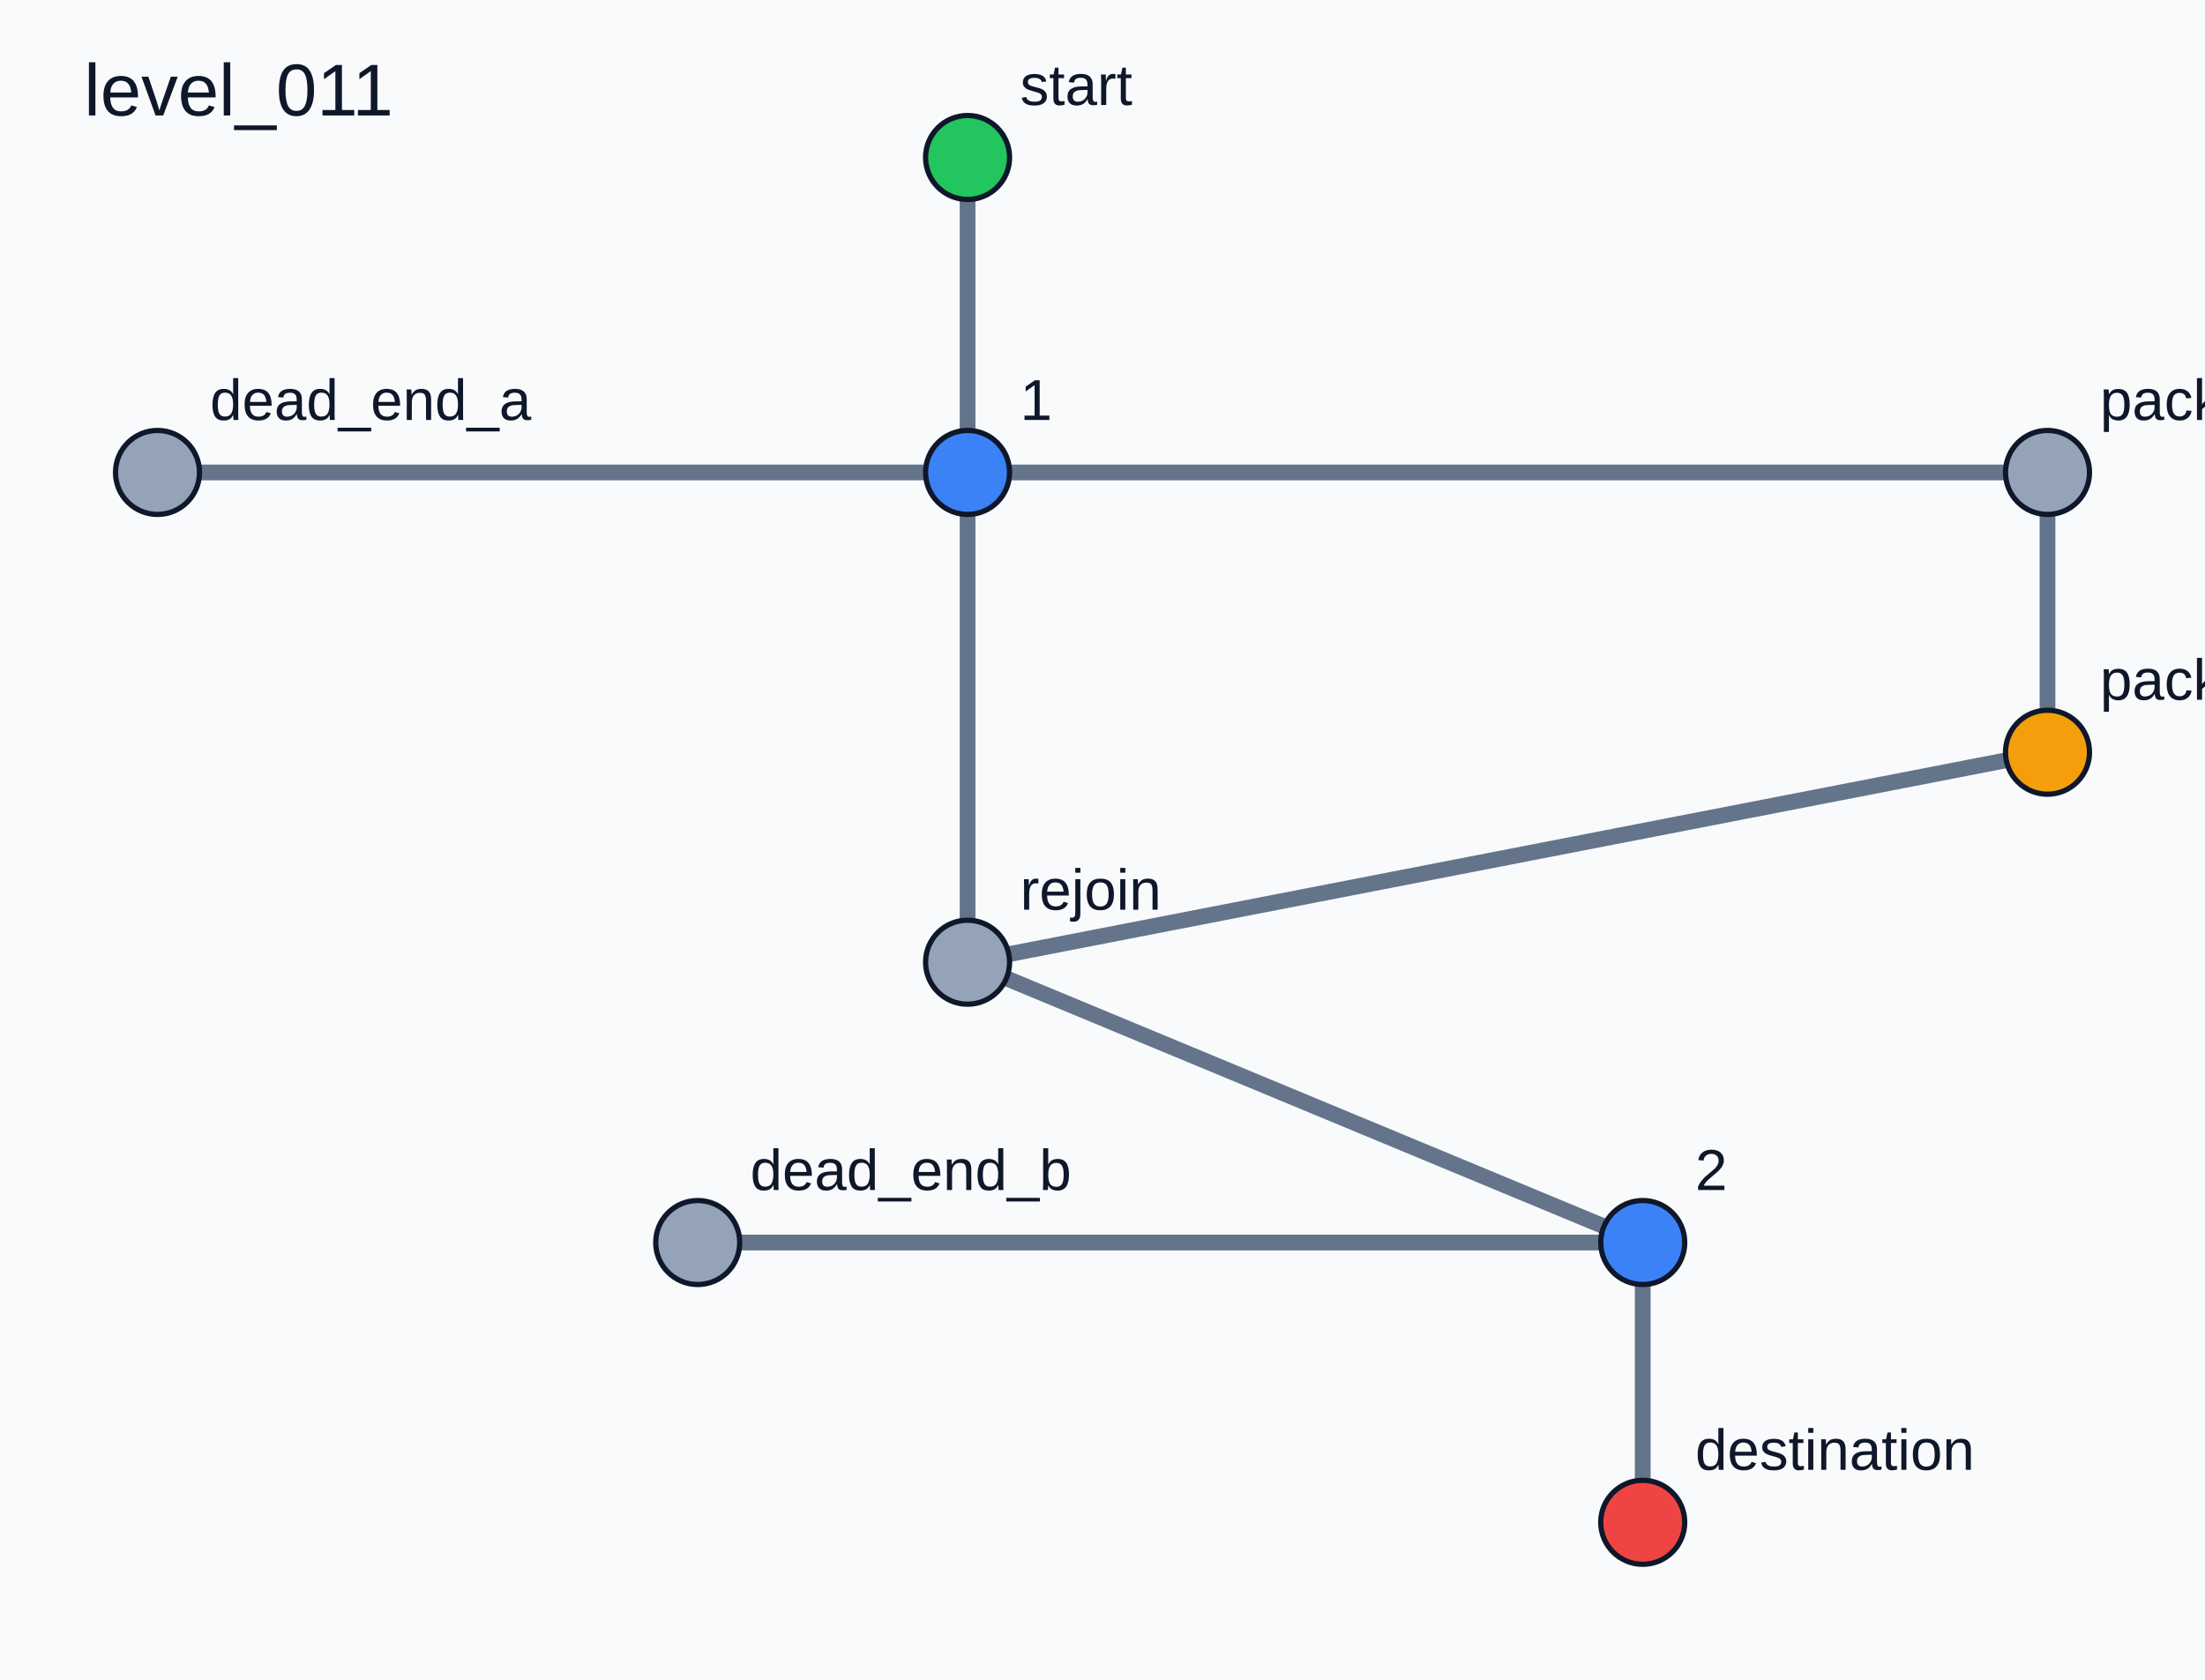
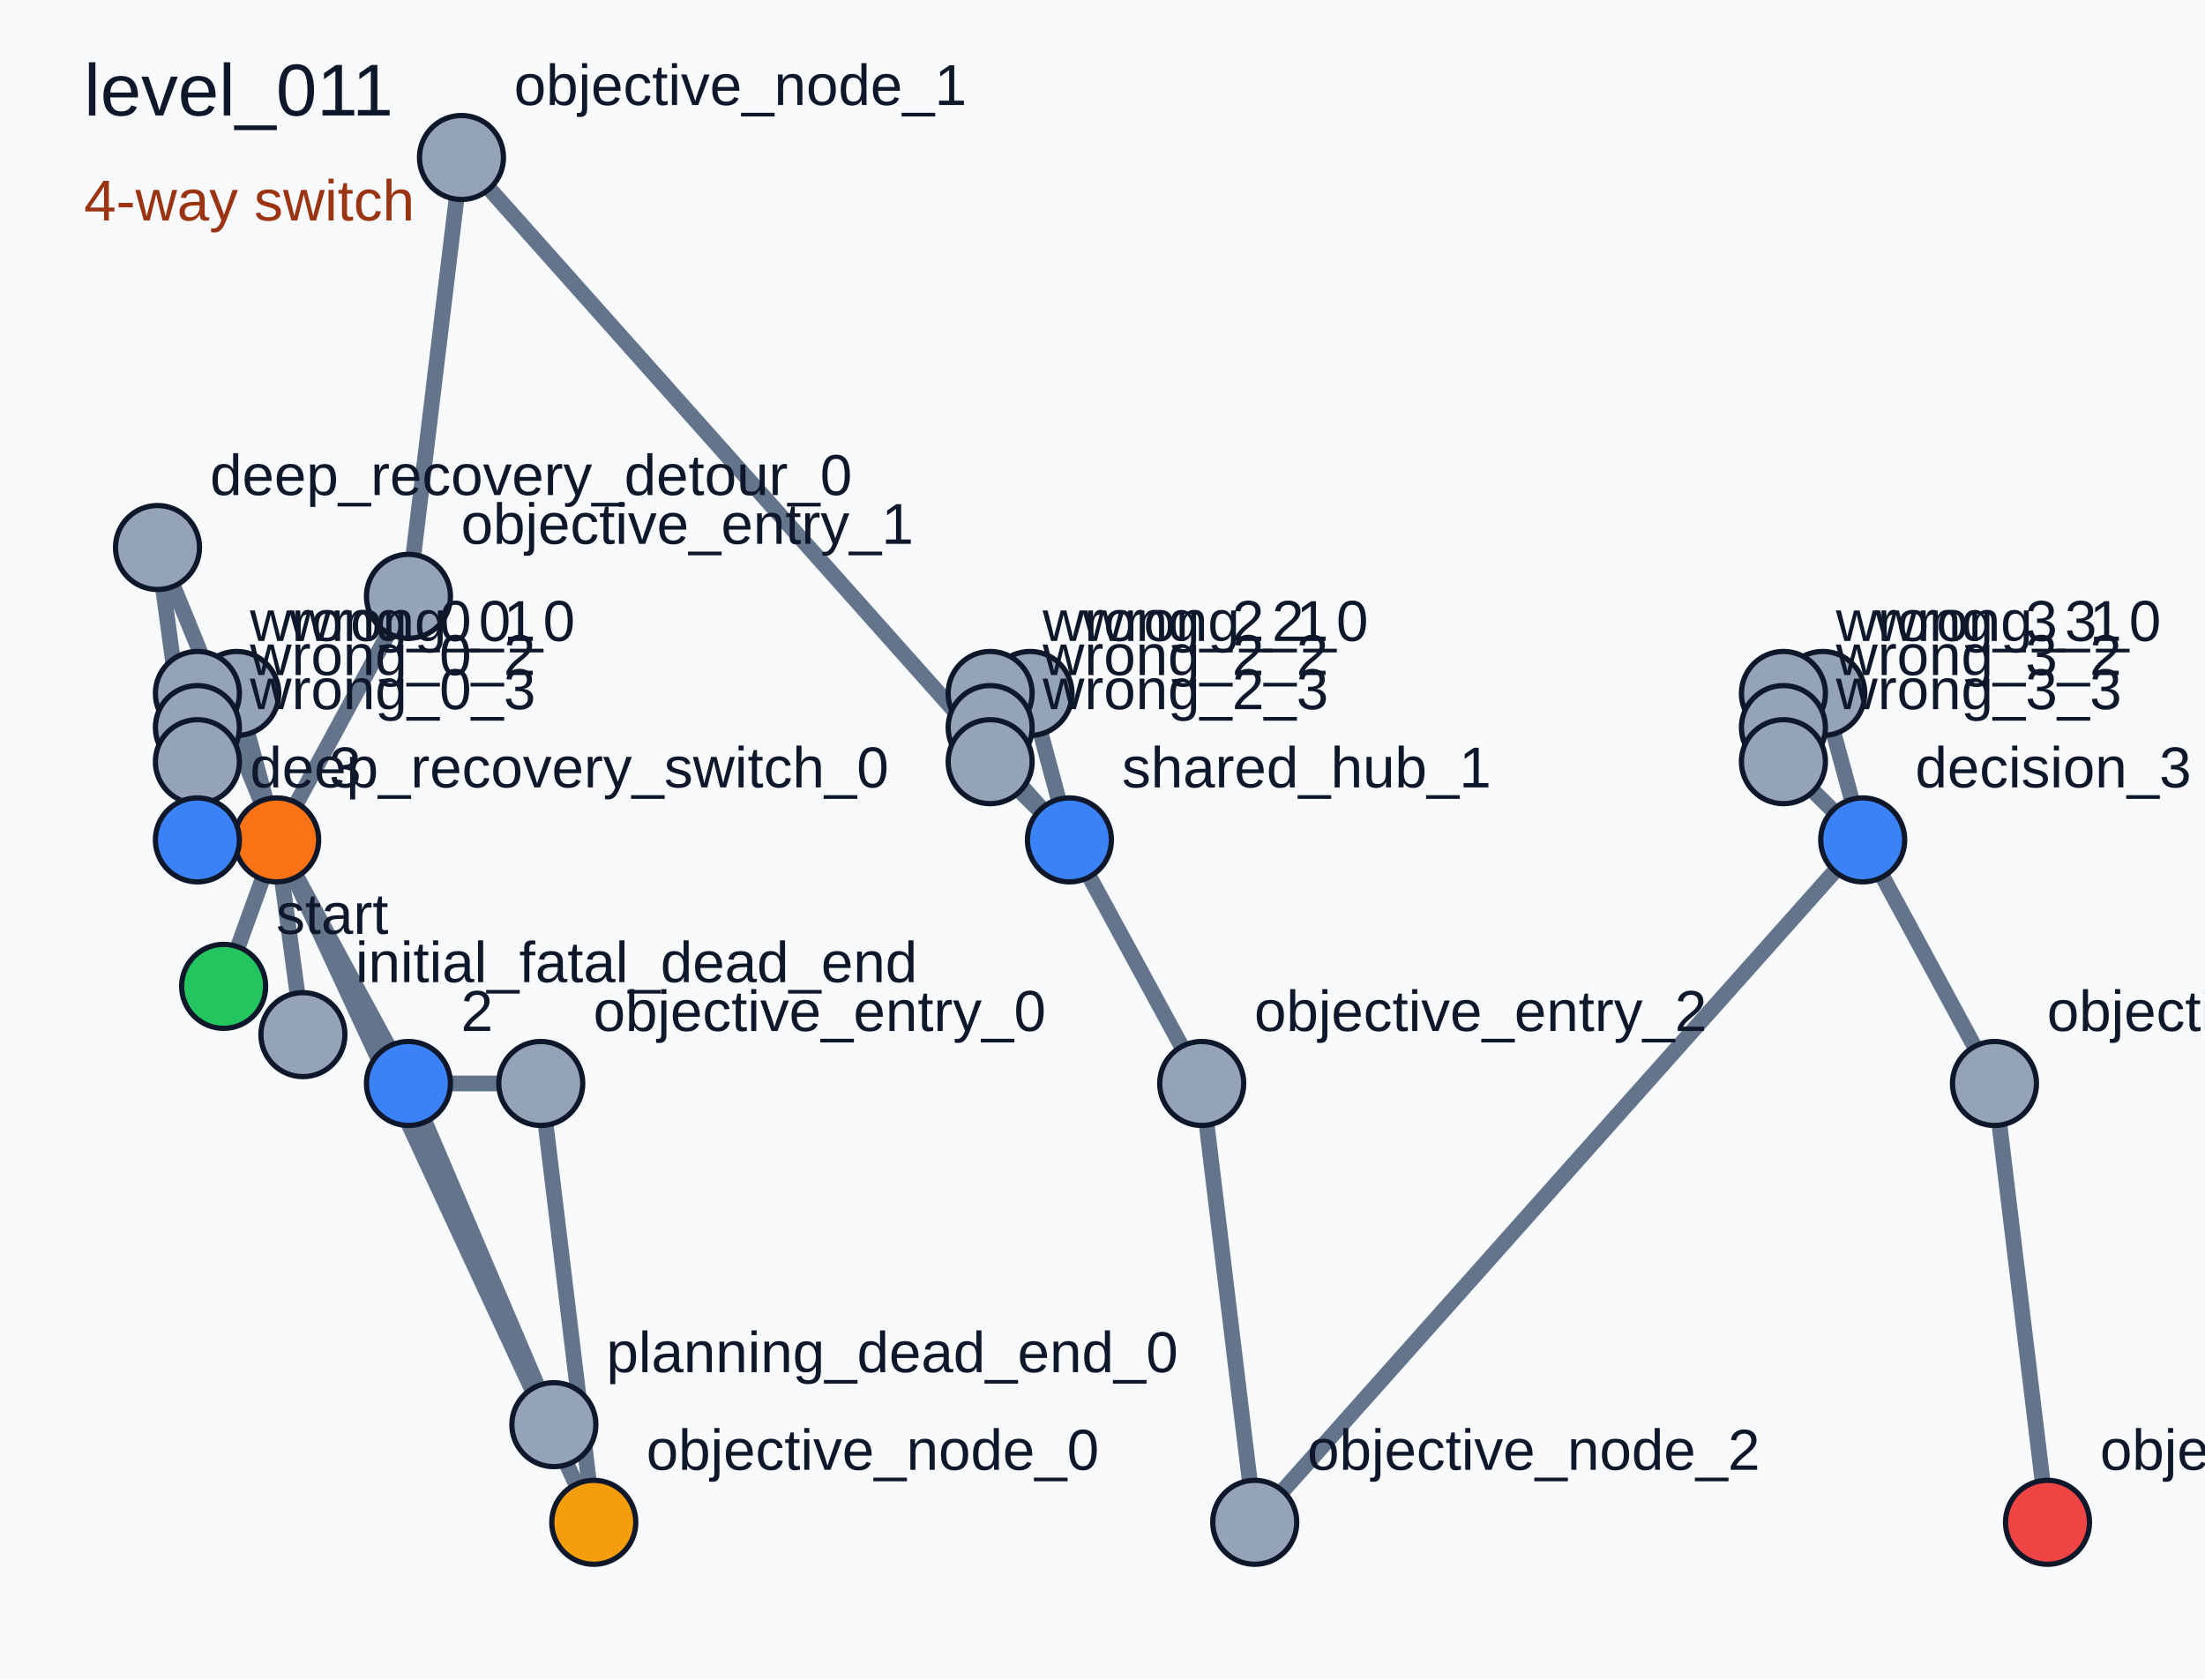
<svg xmlns="http://www.w3.org/2000/svg" width="420" height="320" viewBox="0 0 420 320">
  <rect width="100%" height="100%" fill="#f8fafc" />
  <text x="16" y="22" font-family="Arial" font-size="14" fill="#0f172a">level_011</text>
-   <line x1="184.3" y1="30.0" x2="184.3" y2="90.0" stroke="#64748b" stroke-width="3" />
-   <line x1="184.3" y1="90.0" x2="30.0" y2="90.0" stroke="#64748b" stroke-width="3" />
-   <line x1="184.3" y1="90.0" x2="390.0" y2="90.0" stroke="#64748b" stroke-width="3" />
-   <line x1="184.3" y1="90.0" x2="184.3" y2="183.3" stroke="#64748b" stroke-width="3" />
-   <line x1="390.0" y1="90.0" x2="390.0" y2="143.3" stroke="#64748b" stroke-width="3" />
-   <line x1="390.0" y1="143.3" x2="184.3" y2="183.3" stroke="#64748b" stroke-width="3" />
-   <line x1="184.3" y1="183.3" x2="312.9" y2="236.7" stroke="#64748b" stroke-width="3" />
-   <line x1="312.9" y1="236.7" x2="132.9" y2="236.7" stroke="#64748b" stroke-width="3" />
-   <line x1="312.9" y1="236.7" x2="312.9" y2="290.0" stroke="#64748b" stroke-width="3" />
-   <circle cx="184.3" cy="30.0" r="8" fill="#22c55e" stroke="#0f172a" stroke-width="1" />
-   <text x="194.3" y="20.0" font-family="Arial" font-size="11" fill="#0f172a">start</text>
-   <circle cx="184.3" cy="90.0" r="8" fill="#3b82f6" stroke="#0f172a" stroke-width="1" />
-   <text x="194.3" y="80.0" font-family="Arial" font-size="11" fill="#0f172a">1</text>
-   <circle cx="390.0" cy="90.0" r="8" fill="#94a3b8" stroke="#0f172a" stroke-width="1" />
-   <text x="400.0" y="80.0" font-family="Arial" font-size="11" fill="#0f172a">package_branch</text>
-   <circle cx="390.0" cy="143.3" r="8" fill="#f59e0b" stroke="#0f172a" stroke-width="1" />
-   <text x="400.0" y="133.3" font-family="Arial" font-size="11" fill="#0f172a">package</text>
-   <circle cx="184.3" cy="183.3" r="8" fill="#94a3b8" stroke="#0f172a" stroke-width="1" />
-   <text x="194.3" y="173.3" font-family="Arial" font-size="11" fill="#0f172a">rejoin</text>
-   <circle cx="312.9" cy="236.7" r="8" fill="#3b82f6" stroke="#0f172a" stroke-width="1" />
-   <text x="322.9" y="226.7" font-family="Arial" font-size="11" fill="#0f172a">2</text>
-   <circle cx="312.9" cy="290.0" r="8" fill="#ef4444" stroke="#0f172a" stroke-width="1" />
-   <text x="322.9" y="280.0" font-family="Arial" font-size="11" fill="#0f172a">destination</text>
-   <circle cx="30.0" cy="90.0" r="8" fill="#94a3b8" stroke="#0f172a" stroke-width="1" />
-   <text x="40.0" y="80.0" font-family="Arial" font-size="11" fill="#0f172a">dead_end_a</text>
-   <circle cx="132.9" cy="236.7" r="8" fill="#94a3b8" stroke="#0f172a" stroke-width="1" />
-   <text x="142.9" y="226.7" font-family="Arial" font-size="11" fill="#0f172a">dead_end_b</text>
+   <text x="16" y="42" font-family="Arial" font-size="11" fill="#9a3412">4-way switch</text>
+   <line x1="42.6" y1="187.9" x2="52.7" y2="160.0" stroke="#64748b" stroke-width="3" />
+   <line x1="103.0" y1="206.4" x2="113.1" y2="290.0" stroke="#64748b" stroke-width="3" />
+   <line x1="77.8" y1="206.4" x2="105.5" y2="271.4" stroke="#64748b" stroke-width="3" />
+   <line x1="77.8" y1="206.4" x2="103.0" y2="206.4" stroke="#64748b" stroke-width="3" />
+   <line x1="52.7" y1="160.0" x2="57.7" y2="197.1" stroke="#64748b" stroke-width="3" />
+   <line x1="52.7" y1="160.0" x2="77.8" y2="206.4" stroke="#64748b" stroke-width="3" />
+   <line x1="113.1" y1="290.0" x2="52.7" y2="160.0" stroke="#64748b" stroke-width="3" />
+   <line x1="77.8" y1="113.6" x2="87.9" y2="30.0" stroke="#64748b" stroke-width="3" />
+   <line x1="52.7" y1="160.0" x2="77.8" y2="113.6" stroke="#64748b" stroke-width="3" />
+   <line x1="52.7" y1="160.0" x2="45.1" y2="132.1" stroke="#64748b" stroke-width="3" />
+   <line x1="45.1" y1="132.1" x2="37.6" y2="132.1" stroke="#64748b" stroke-width="3" />
+   <line x1="37.6" y1="132.1" x2="37.6" y2="138.6" stroke="#64748b" stroke-width="3" />
+   <line x1="37.6" y1="138.6" x2="37.6" y2="145.1" stroke="#64748b" stroke-width="3" />
+   <line x1="37.6" y1="145.1" x2="37.6" y2="160.0" stroke="#64748b" stroke-width="3" />
+   <line x1="37.6" y1="160.0" x2="52.7" y2="160.0" stroke="#64748b" stroke-width="3" />
+   <line x1="37.6" y1="160.0" x2="30.0" y2="104.3" stroke="#64748b" stroke-width="3" />
+   <line x1="30.0" y1="104.3" x2="52.7" y2="160.0" stroke="#64748b" stroke-width="3" />
+   <line x1="87.9" y1="30.0" x2="203.7" y2="160.0" stroke="#64748b" stroke-width="3" />
+   <line x1="228.9" y1="206.4" x2="239.0" y2="290.0" stroke="#64748b" stroke-width="3" />
+   <line x1="203.7" y1="160.0" x2="228.9" y2="206.4" stroke="#64748b" stroke-width="3" />
+   <line x1="203.7" y1="160.0" x2="196.2" y2="132.1" stroke="#64748b" stroke-width="3" />
+   <line x1="196.2" y1="132.1" x2="188.6" y2="132.1" stroke="#64748b" stroke-width="3" />
+   <line x1="188.6" y1="132.1" x2="188.6" y2="138.6" stroke="#64748b" stroke-width="3" />
+   <line x1="188.6" y1="138.6" x2="188.6" y2="145.1" stroke="#64748b" stroke-width="3" />
+   <line x1="188.6" y1="145.1" x2="203.7" y2="160.0" stroke="#64748b" stroke-width="3" />
+   <line x1="239.0" y1="290.0" x2="354.8" y2="160.0" stroke="#64748b" stroke-width="3" />
+   <line x1="379.9" y1="206.4" x2="390.0" y2="290.0" stroke="#64748b" stroke-width="3" />
+   <line x1="354.8" y1="160.0" x2="379.9" y2="206.4" stroke="#64748b" stroke-width="3" />
+   <line x1="354.8" y1="160.0" x2="347.2" y2="132.1" stroke="#64748b" stroke-width="3" />
+   <line x1="347.2" y1="132.1" x2="339.7" y2="132.1" stroke="#64748b" stroke-width="3" />
+   <line x1="339.7" y1="132.1" x2="339.7" y2="138.6" stroke="#64748b" stroke-width="3" />
+   <line x1="339.7" y1="138.6" x2="339.7" y2="145.1" stroke="#64748b" stroke-width="3" />
+   <line x1="339.7" y1="145.1" x2="354.8" y2="160.0" stroke="#64748b" stroke-width="3" />
+   <circle cx="42.6" cy="187.9" r="8" fill="#22c55e" stroke="#0f172a" stroke-width="1" />
+   <text x="52.6" y="177.9" font-family="Arial" font-size="11" fill="#0f172a">start</text>
+   <circle cx="52.7" cy="160.0" r="8" fill="#f97316" stroke="#0f172a" stroke-width="1" />
+   <text x="62.7" y="150.0" font-family="Arial" font-size="11" fill="#0f172a">3</text>
+   <circle cx="203.7" cy="160.0" r="8" fill="#3b82f6" stroke="#0f172a" stroke-width="1" />
+   <text x="213.7" y="150.0" font-family="Arial" font-size="11" fill="#0f172a">shared_hub_1</text>
+   <circle cx="354.8" cy="160.0" r="8" fill="#3b82f6" stroke="#0f172a" stroke-width="1" />
+   <text x="364.8" y="150.0" font-family="Arial" font-size="11" fill="#0f172a">decision_3</text>
+   <circle cx="113.1" cy="290.0" r="8" fill="#f59e0b" stroke="#0f172a" stroke-width="1" />
+   <text x="123.1" y="280.0" font-family="Arial" font-size="11" fill="#0f172a">objective_node_0</text>
+   <circle cx="103.0" cy="206.4" r="8" fill="#94a3b8" stroke="#0f172a" stroke-width="1" />
+   <text x="113.0" y="196.4" font-family="Arial" font-size="11" fill="#0f172a">objective_entry_0</text>
+   <circle cx="77.8" cy="206.4" r="8" fill="#3b82f6" stroke="#0f172a" stroke-width="1" />
+   <text x="87.8" y="196.4" font-family="Arial" font-size="11" fill="#0f172a">2</text>
+   <circle cx="105.5" cy="271.4" r="8" fill="#94a3b8" stroke="#0f172a" stroke-width="1" />
+   <text x="115.5" y="261.4" font-family="Arial" font-size="11" fill="#0f172a">planning_dead_end_0</text>
+   <circle cx="57.7" cy="197.1" r="8" fill="#94a3b8" stroke="#0f172a" stroke-width="1" />
+   <text x="67.7" y="187.1" font-family="Arial" font-size="11" fill="#0f172a">initial_fatal_dead_end</text>
+   <circle cx="87.9" cy="30.0" r="8" fill="#94a3b8" stroke="#0f172a" stroke-width="1" />
+   <text x="97.9" y="20.0" font-family="Arial" font-size="11" fill="#0f172a">objective_node_1</text>
+   <circle cx="77.8" cy="113.6" r="8" fill="#94a3b8" stroke="#0f172a" stroke-width="1" />
+   <text x="87.8" y="103.6" font-family="Arial" font-size="11" fill="#0f172a">objective_entry_1</text>
+   <circle cx="45.1" cy="132.1" r="8" fill="#94a3b8" stroke="#0f172a" stroke-width="1" />
+   <text x="55.1" y="122.1" font-family="Arial" font-size="11" fill="#0f172a">wrong_0_0</text>
+   <circle cx="37.6" cy="132.1" r="8" fill="#94a3b8" stroke="#0f172a" stroke-width="1" />
+   <text x="47.6" y="122.1" font-family="Arial" font-size="11" fill="#0f172a">wrong_0_1</text>
+   <circle cx="37.6" cy="138.6" r="8" fill="#94a3b8" stroke="#0f172a" stroke-width="1" />
+   <text x="47.6" y="128.6" font-family="Arial" font-size="11" fill="#0f172a">wrong_0_2</text>
+   <circle cx="37.6" cy="145.1" r="8" fill="#94a3b8" stroke="#0f172a" stroke-width="1" />
+   <text x="47.6" y="135.1" font-family="Arial" font-size="11" fill="#0f172a">wrong_0_3</text>
+   <circle cx="37.6" cy="160.0" r="8" fill="#3b82f6" stroke="#0f172a" stroke-width="1" />
+   <text x="47.6" y="150.0" font-family="Arial" font-size="11" fill="#0f172a">deep_recovery_switch_0</text>
+   <circle cx="30.0" cy="104.3" r="8" fill="#94a3b8" stroke="#0f172a" stroke-width="1" />
+   <text x="40.0" y="94.3" font-family="Arial" font-size="11" fill="#0f172a">deep_recovery_detour_0</text>
+   <circle cx="239.0" cy="290.0" r="8" fill="#94a3b8" stroke="#0f172a" stroke-width="1" />
+   <text x="249.0" y="280.0" font-family="Arial" font-size="11" fill="#0f172a">objective_node_2</text>
+   <circle cx="228.9" cy="206.4" r="8" fill="#94a3b8" stroke="#0f172a" stroke-width="1" />
+   <text x="238.9" y="196.4" font-family="Arial" font-size="11" fill="#0f172a">objective_entry_2</text>
+   <circle cx="196.2" cy="132.1" r="8" fill="#94a3b8" stroke="#0f172a" stroke-width="1" />
+   <text x="206.2" y="122.1" font-family="Arial" font-size="11" fill="#0f172a">wrong_2_0</text>
+   <circle cx="188.6" cy="132.1" r="8" fill="#94a3b8" stroke="#0f172a" stroke-width="1" />
+   <text x="198.6" y="122.1" font-family="Arial" font-size="11" fill="#0f172a">wrong_2_1</text>
+   <circle cx="188.6" cy="138.6" r="8" fill="#94a3b8" stroke="#0f172a" stroke-width="1" />
+   <text x="198.6" y="128.6" font-family="Arial" font-size="11" fill="#0f172a">wrong_2_2</text>
+   <circle cx="188.6" cy="145.1" r="8" fill="#94a3b8" stroke="#0f172a" stroke-width="1" />
+   <text x="198.6" y="135.1" font-family="Arial" font-size="11" fill="#0f172a">wrong_2_3</text>
+   <circle cx="390.0" cy="290.0" r="8" fill="#ef4444" stroke="#0f172a" stroke-width="1" />
+   <text x="400.0" y="280.0" font-family="Arial" font-size="11" fill="#0f172a">objective_node_3</text>
+   <circle cx="379.9" cy="206.4" r="8" fill="#94a3b8" stroke="#0f172a" stroke-width="1" />
+   <text x="389.9" y="196.4" font-family="Arial" font-size="11" fill="#0f172a">objective_entry_3</text>
+   <circle cx="347.2" cy="132.1" r="8" fill="#94a3b8" stroke="#0f172a" stroke-width="1" />
+   <text x="357.2" y="122.1" font-family="Arial" font-size="11" fill="#0f172a">wrong_3_0</text>
+   <circle cx="339.7" cy="132.1" r="8" fill="#94a3b8" stroke="#0f172a" stroke-width="1" />
+   <text x="349.7" y="122.1" font-family="Arial" font-size="11" fill="#0f172a">wrong_3_1</text>
+   <circle cx="339.7" cy="138.6" r="8" fill="#94a3b8" stroke="#0f172a" stroke-width="1" />
+   <text x="349.7" y="128.6" font-family="Arial" font-size="11" fill="#0f172a">wrong_3_2</text>
+   <circle cx="339.7" cy="145.1" r="8" fill="#94a3b8" stroke="#0f172a" stroke-width="1" />
+   <text x="349.7" y="135.1" font-family="Arial" font-size="11" fill="#0f172a">wrong_3_3</text>
</svg>
